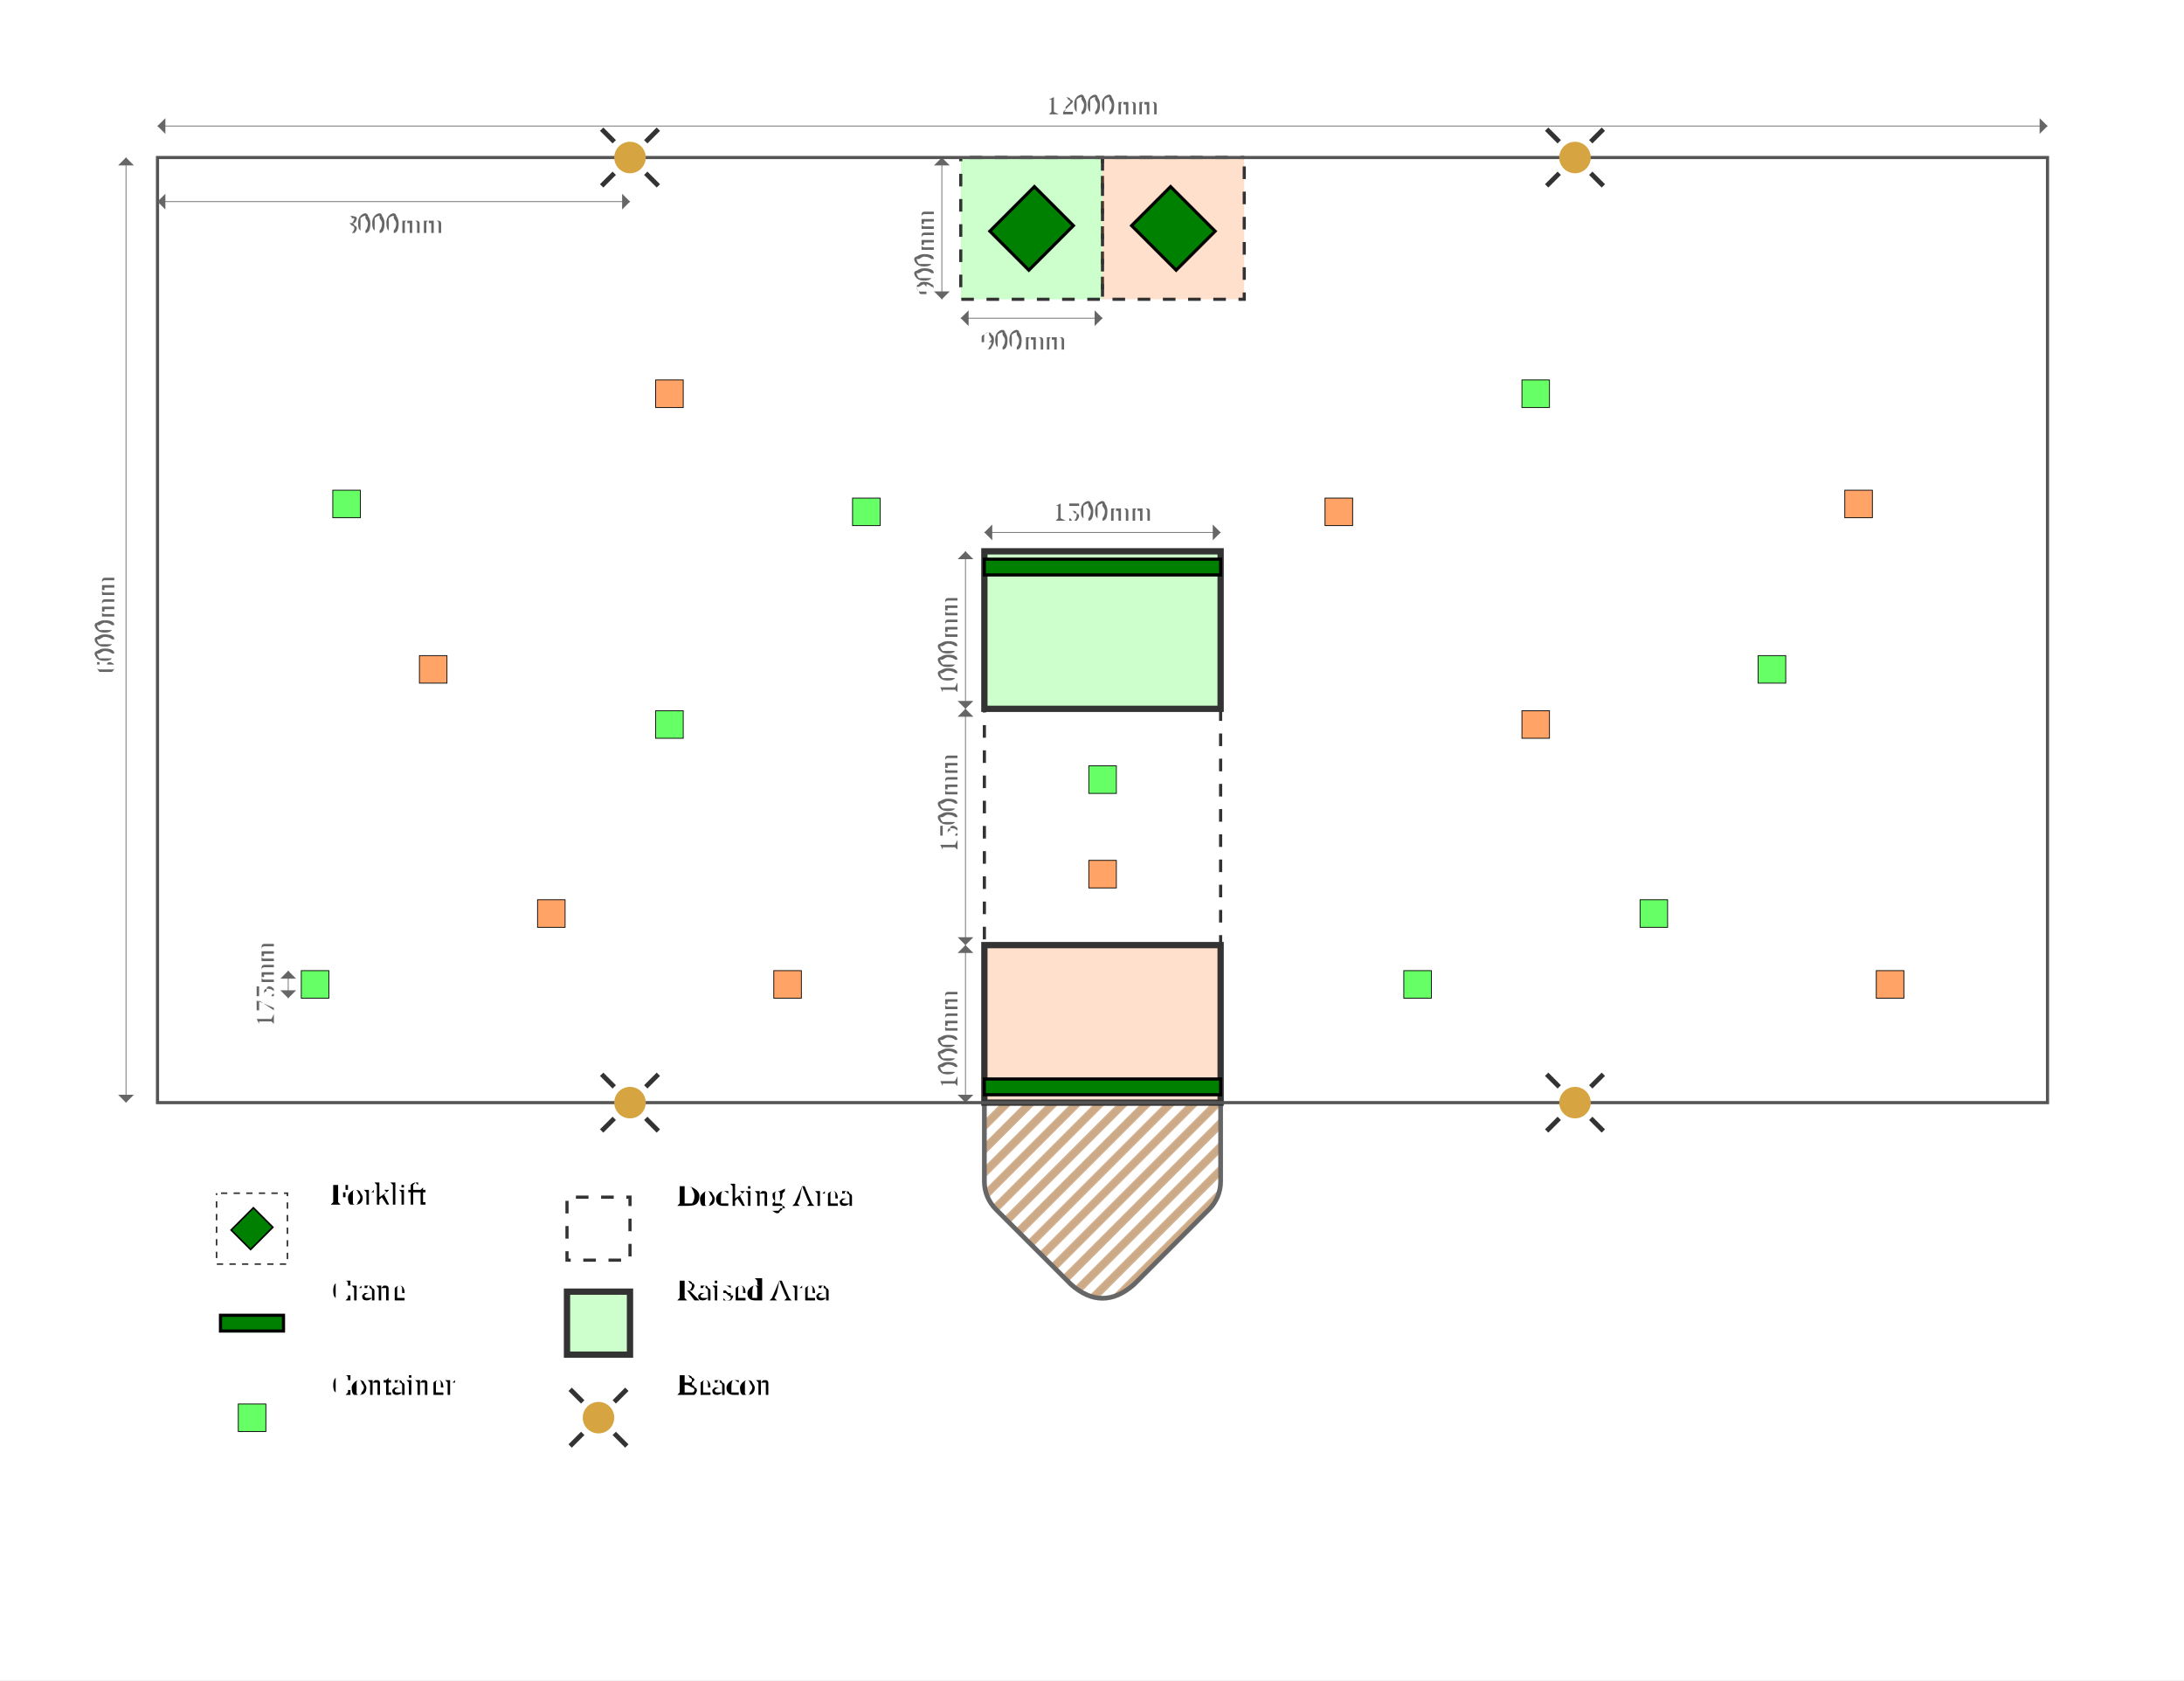
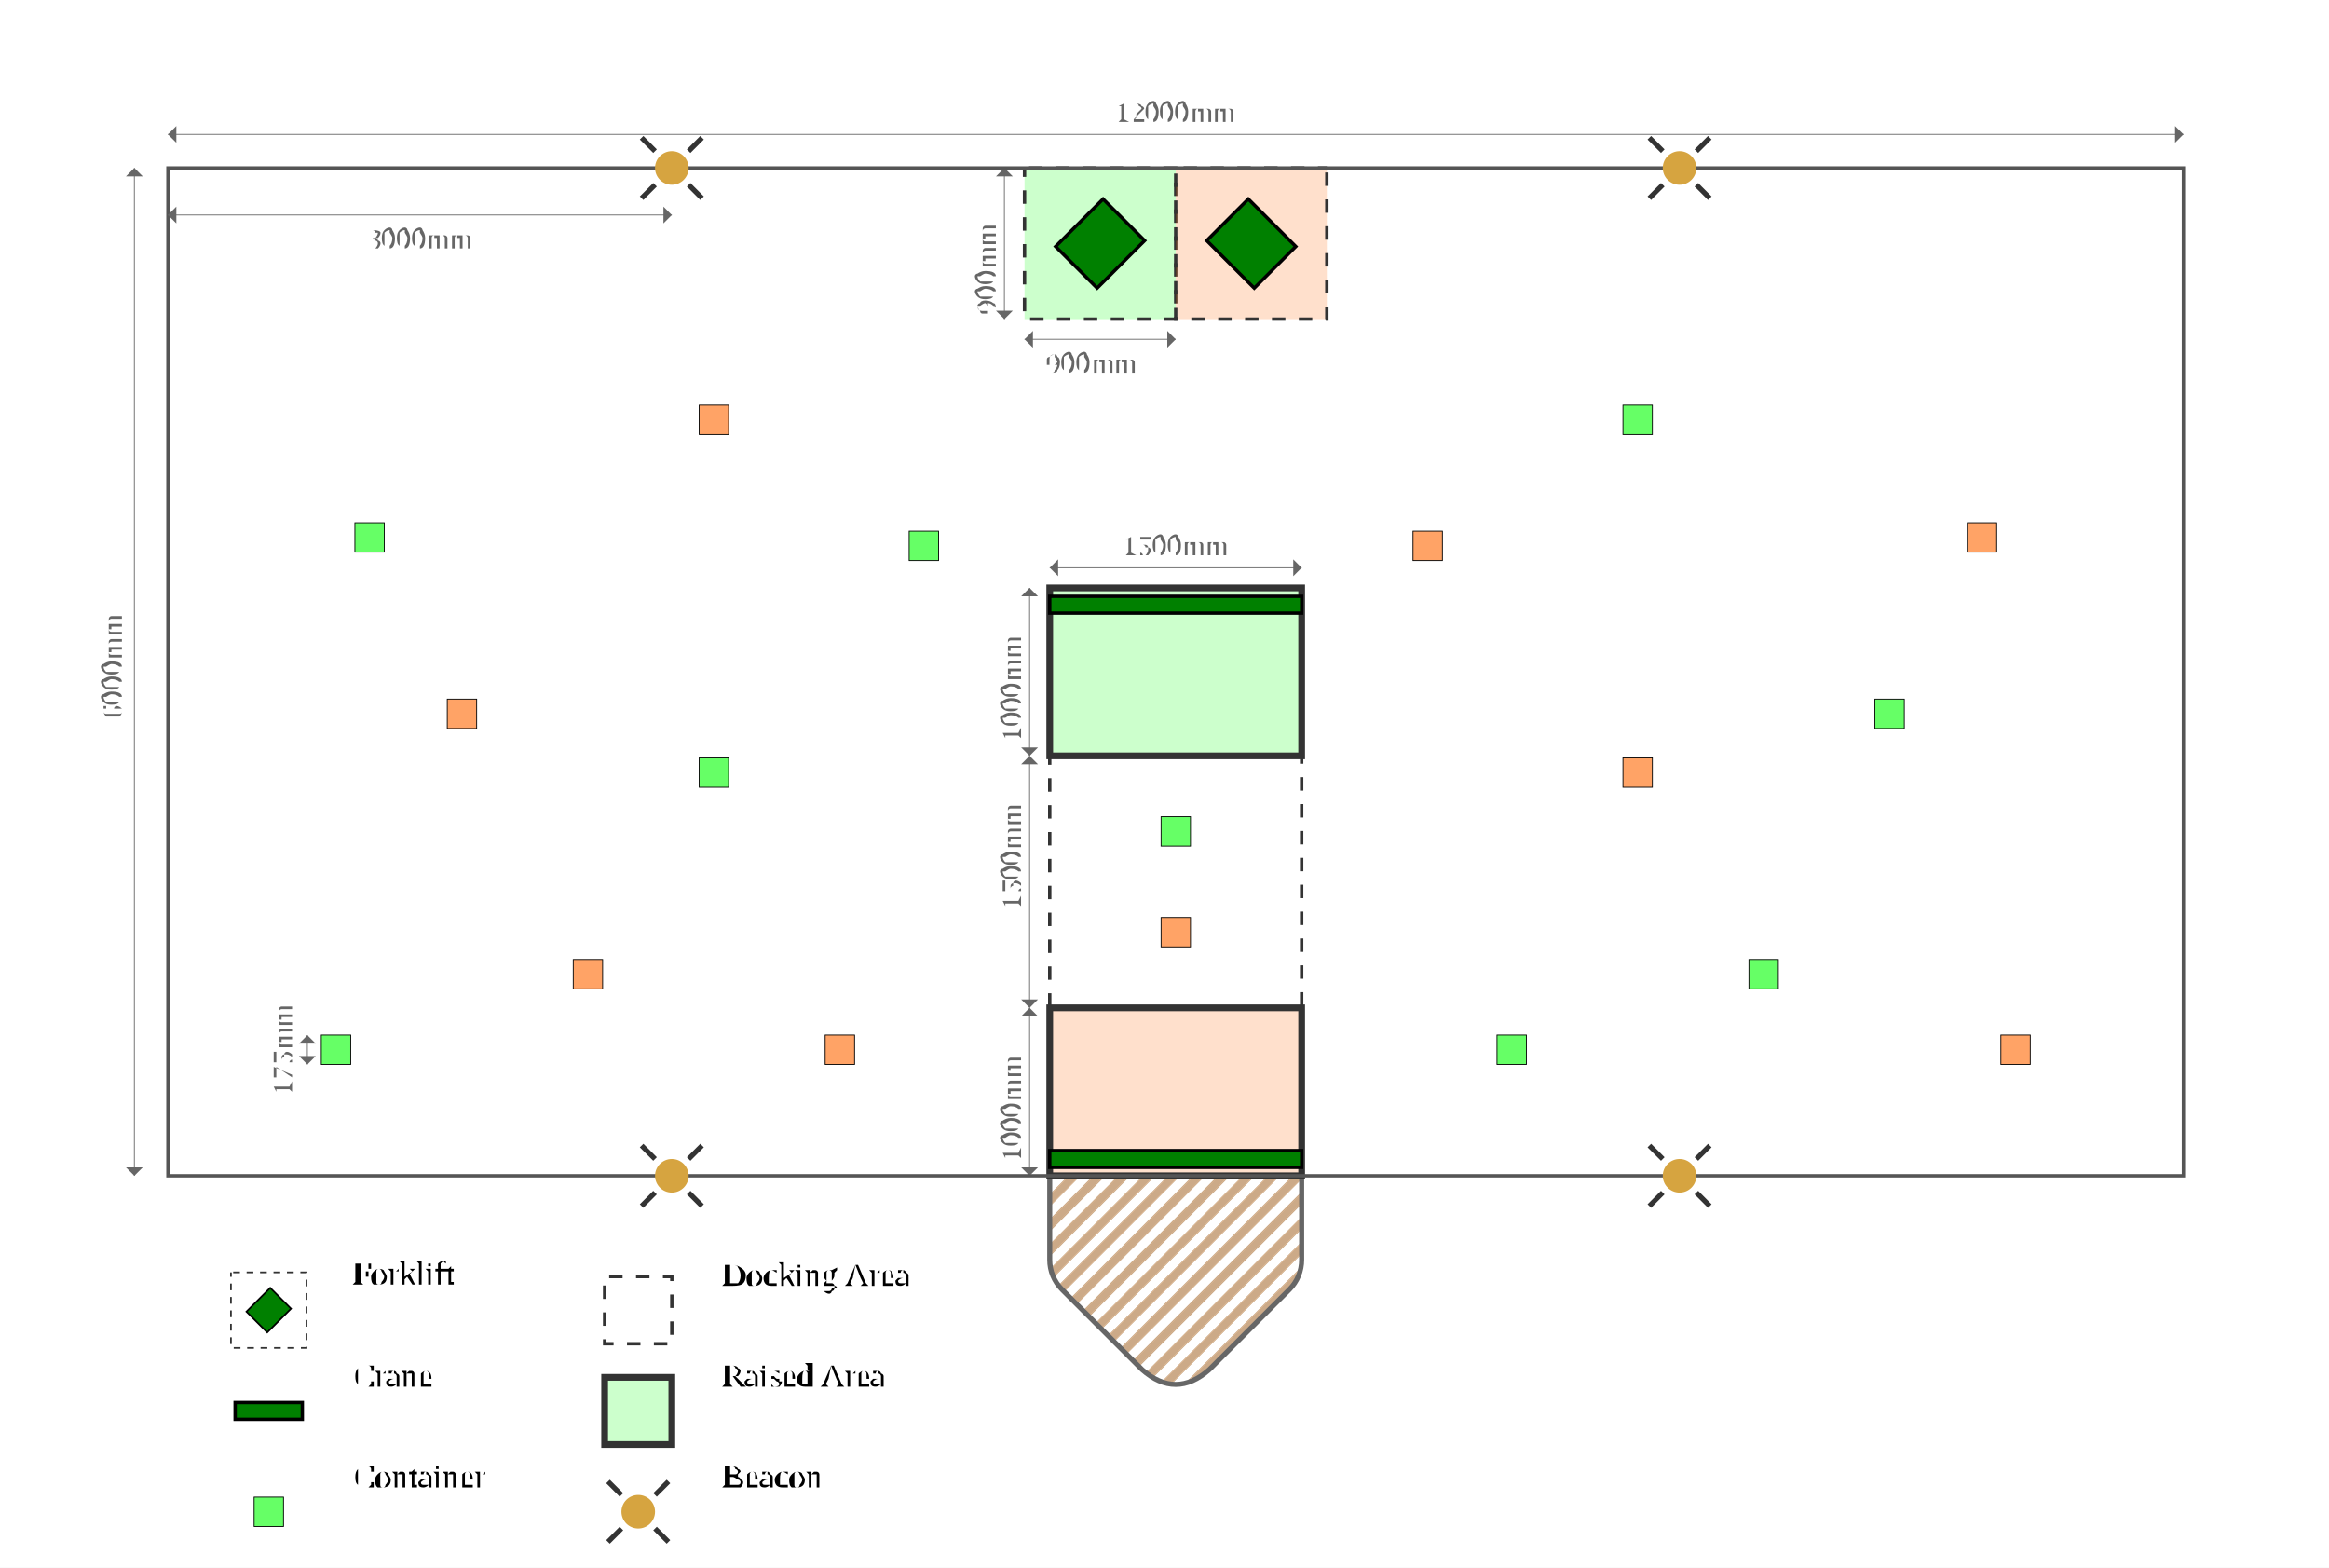
- <svg xmlns="http://www.w3.org/2000/svg" xmlns:xlink="http://www.w3.org/1999/xlink" version="1.1" baseProfile="full" width="1040" height="800">
+ <svg xmlns="http://www.w3.org/2000/svg" xmlns:xlink="http://www.w3.org/1999/xlink" version="1.1" baseProfile="full" width="1040" height="700">
  <style type="text/css">
    
      .arena-wall {
          fill: none;
          stroke: #555;
          stroke-width: .02;
      }

      .platform {
          fill: #eee;
          stroke: #777;
          stroke-width: .02;
      }

      .robot {
          fill: green;
          fill-opacity: 1;
          stroke: black;
          stroke-width: 0.02;
      }

      .corner {
          fill-opacity: 0.2;
      }
      .corner-0 {
          fill: #00ff00;
      }
      .corner-1 {
          fill: #ff6600;
      }

      .container {
          fill-opacity: 0.6;
          stroke: black;
          stroke-width: 0.005;
      }

      .starting-area {
          stroke: #333;
          stroke-width: 0.02;
          /*stroke-dasharray: 0.141, 0.141;*/
          stroke-dasharray: 0.08 0.08;
          stroke-dashoffset: -50%;
      }

      .docking-area {
          fill: none;
          stroke: #333;
          stroke-width: 0.02;
          stroke-dasharray: 0.08 0.08;
          stroke-dashoffset: -50%;
      }

      .raised-area {
          fill-opacity: 0.2;
          stroke: #333;
          stroke-width: 0.04;
      }

      .prow {
          fill: url(#diagonal-hatch);
          stroke: #666;
          stroke-width: 0.03;
          stroke-linejoin: round;
      }

      .dimension line {
        stroke: #666;
        stroke-width: 0.005;
        marker-start: url(#dimension-arrow-head-start);
        marker-end: url(#dimension-arrow-head-end);
      }

      .dimension text {
        fill: #666;
        font-size: 0.175px;
      }
      .dimension text.above {
        text-anchor: middle;
      }
      .dimension text.left-rotated {
        text-anchor: middle;
        transform: rotate(-90deg);
      }
      .dimension text.left {
        text-anchor: end;
        dominant-baseline: middle;
      }
      .dimension text.right {
        text-anchor: start;
        dominant-baseline: middle;
      }

      .dimension-arrow-head {
        fill: #666;
      }

      .dimension-guide {
        stroke: #666;
        stroke-width: 0.01;
        stroke-dasharray: 0.003 0.04;
        stroke-linecap: round;
        fill: none;
      }

      .legend-label {
        font-size: 0.2px;
        text-anchor: start;
        dominant-baseline: middle;
      }

      .beacon {
        fill: #d6a440;
        stroke: none;
      }

      .beacon-ray {
        fill: none;
        stroke: #333;
        stroke-width: 0.03;
      }

    
  </style>
  <defs>
    <pattern id="diagonal-hatch" patternUnits="objectBoundingBox" width="1" height="1" patternTransform="scale(0.07) rotate(45)">
      <rect width="0.75" height="2" x="0" y="0" style="fill:#ca8; stroke:none" />
    </pattern>
    <rect width="0.35" height="0.4" x="-0.175" y="-0.2" class="robot" id="robot" />
    <g id="beacon">
      <circle class="beacon" cx="0" cy="0" r="0.1" />
      <line x1="0.1" y1="0.1" x2="0.18" y2="0.18" class="beacon-ray" />
      <line x1="-0.1" y1="0.1" x2="-0.18" y2="0.18" class="beacon-ray" />
      <line x1="-0.1" y1="-0.1" x2="-0.18" y2="-0.18" class="beacon-ray" />
      <line x1="0.1" y1="-0.1" x2="0.18" y2="-0.18" class="beacon-ray" />
    </g>
    <g id="starting-area">
      <rect width="0.9" height="0.9" x="-0.45" y="-0.45" class="starting-area" />
      <g transform="rotate(45)">
        <use xlink:href="#robot" />
      </g>
    </g>
    <rect id="container" width="0.175" height="0.175" x="-0.087" y="-0.087" class="container" />
    <use id="container-0" xlink:href="#container" class="corner-0" />
    <use id="container-1" xlink:href="#container" class="corner-1" />
    <g id="dimension-arrow-head" transform="scale(0.05)">
      <path d="M0,0 L1,1 L1,-1 L0,0" class="dimension-arrow-head" />
    </g>
    <marker id="dimension-arrow-head-start" orient="auto" markerWidth="1" markerHeight="2" refX="0" refY="1" markerUnits="userSpaceOnUse">
      <use xlink:href="#dimension-arrow-head" transform="translate(0 1)" />
    </marker>
    <marker id="dimension-arrow-head-end" orient="auto" markerWidth="1" markerHeight="2" refX="1" refY="1" markerUnits="userSpaceOnUse">
      <use xlink:href="#dimension-arrow-head" transform="translate(1 1) scale(-1 1)" />
    </marker>
  </defs>
  <rect width="100%" height="100%" fill="white" />
  <g id="arena-space" transform="scale(75)">
    <g id="arena" transform="translate(1 1)">
      <use class="corner corner-0" xlink:href="#starting-area" transform="translate(5.55 0.45)" />
      <use class="corner corner-1" xlink:href="#starting-area" transform="translate(6.45 0.45) rotate(90)" />
      <g class="dimension" transform="translate(6 0) translate(-0.9 1.02)">
        <line x1="0" y1="0" x2="0.9" y2="0" />
        <text x="0.4" y="0.2" class="above">900mm</text>
      </g>
      <g class="dimension" transform="translate(6 0) translate(-1.02 0)">
        <line x1="0" y1="0.9" x2="0" y2="0" />
        <text x="-0.6" y="-0.05" class="left-rotated">900mm</text>
      </g>
      <path d="M5.25,6 V6.5 A0.25 0.25 45 0 0 5.323 6.677 L5.8 7.154 Q6 7.33 6.2 7.154 L6.677 6.677 A0.25 0.25 45 0 0 6.75,6.5 V6" class="prow" />
      <rect width="1.5" height="1" x="5.25" y="5" class="raised-area corner-1" />
      <rect width="1.5" height="1.5" x="5.25" y="3.5" class="docking-area" />
      <rect width="1.5" height="1" x="5.25" y="2.5" class="raised-area corner-0" />
      <g class="dimension" transform="translate(6 5) translate(-0.87 0)">
        <line x1="0" y1="1" x2="0" y2="0" />
        <text x="-0.6" y="-0.05" class="left-rotated">1000mm</text>
      </g>
      <g class="dimension" transform="translate(6 3.5) translate(-0.87 0)">
        <line x1="0" y1="1.5" x2="0" y2="0" />
        <text x="-0.6" y="-0.05" class="left-rotated">1500mm</text>
      </g>
      <g class="dimension" transform="translate(6 2.5) translate(-0.87 0)">
        <line x1="0" y1="1" x2="0" y2="0" />
        <text x="-0.6" y="-0.05" class="left-rotated">1000mm</text>
      </g>
      <g class="dimension" transform="translate(6 2.38)">
        <line x1="-0.75" y1="0" x2="0.75" y2="0" />
        <text x="0" y="-0.075" class="above">1500mm</text>
      </g>
      <g transform="translate(6, 3) scale(1 -1)">
        <use xlink:href="#container-0" transform="translate(-5 -2.25)" />
        <use xlink:href="#container-1" transform="translate(-3.5 -1.8)" />
        <use xlink:href="#container-1" transform="translate(-2 -2.25)" />
        <use xlink:href="#container-1" transform="translate(-4.25 -0.25)" />
        <use xlink:href="#container-0" transform="translate(-2.75 -0.6)" />
        <use xlink:href="#container-0" transform="translate(-4.8 0.8)" />
        <use xlink:href="#container-1" transform="translate(-2.75 1.5)" />
        <use xlink:href="#container-0" transform="translate(-1.5 0.75)" />
        <use xlink:href="#container-1" transform="translate(5 -2.25)" />
        <use xlink:href="#container-0" transform="translate(3.5 -1.8)" />
        <use xlink:href="#container-0" transform="translate(2 -2.25)" />
        <use xlink:href="#container-0" transform="translate(4.25 -0.25)" />
        <use xlink:href="#container-1" transform="translate(2.75 -0.6)" />
        <use xlink:href="#container-1" transform="translate(4.8 0.8)" />
        <use xlink:href="#container-0" transform="translate(2.75 1.5)" />
        <use xlink:href="#container-1" transform="translate(1.5 0.75)" />
        <use xlink:href="#container-1" transform="translate(0 -1.55)" />
        <use xlink:href="#container-0" transform="translate(0 -0.95)" />
      </g>
      <g class="dimension" transform="translate(6, 3)">
        <line x1="-5.17" y1="2.337" x2="-5.17" y2="2.163" />
        <g transform="translate(-5.14 2.25)">
          <text class="left-rotated" x="0.0" y="-0.12">175mm</text>
        </g>
      </g>
      <rect width="1.5" height="0.1" x="5.25" y="2.55" class="robot" />
      <rect width="1.5" height="0.1" x="5.25" y="5.85" class="robot" />
      <rect width="12" height="6" x="0" y="0" class="arena-wall" />
      <g class="dimension" transform="translate(6 -0.2)">
        <line x1="-6" y1="0" x2="6" y2="0" />
        <text x="0" y="-0.075" class="above">12000mm</text>
      </g>
      <g class="dimension" transform="translate(-0.2 3)">
        <line x1="0" y1="-3" x2="0" y2="3" />
        <text x="0.03" y="-0.075" class="left-rotated">6000mm</text>
      </g>
      <use xlink:href="#beacon" x="3" y="0" />
      <use xlink:href="#beacon" x="9" y="0" />
      <use xlink:href="#beacon" x="9" y="6" />
      <use xlink:href="#beacon" x="3" y="6" />
      <g class="dimension" transform="translate(1.5 0.28)">
        <line x1="-1.5" y1="0" x2="1.5" y2="0" />
        <text x="0" y="0.2" class="above">3000mm</text>
      </g>
    </g>
    <g id="legend" transform="translate(1.6 7.8)">
      <g transform="translate(0 0)">
        <use fill="none" xlink:href="#starting-area" transform="scale(0.5)" />
        <text x="0.5" y="-0.2" class="legend-label">Forklift</text>
      </g>
      <g transform="translate(0 0.6)">
        <rect class="robot" width="0.4" height="0.1" x="-0.2" y="-0.05" />
        <text x="0.5" y="-0.19" class="legend-label">Crane</text>
      </g>
      <g transform="translate(0 1.2)">
        <use xlink:href="#container-0" />
        <text x="0.5" y="-0.19" class="legend-label">Container</text>
      </g>
      <g transform="translate(2.2 0)">
        <rect width="0.4" height="0.4" x="-0.2" y="-0.2" class="docking-area" />
        <text x="0.5" y="-0.19" class="legend-label">Docking Area</text>
      </g>
      <g transform="translate(2.2 0.6)">
        <rect width="0.4" height="0.4" x="-0.2" y="-0.2" class="raised-area corner-0" />
        <text x="0.5" y="-0.19" class="legend-label">Raised Area</text>
      </g>
      <g transform="translate(2.2 1.2)">
        <use xlink:href="#beacon" />
        <text x="0.5" y="-0.19" class="legend-label">Beacon</text>
      </g>
    </g>
  </g>
</svg>
